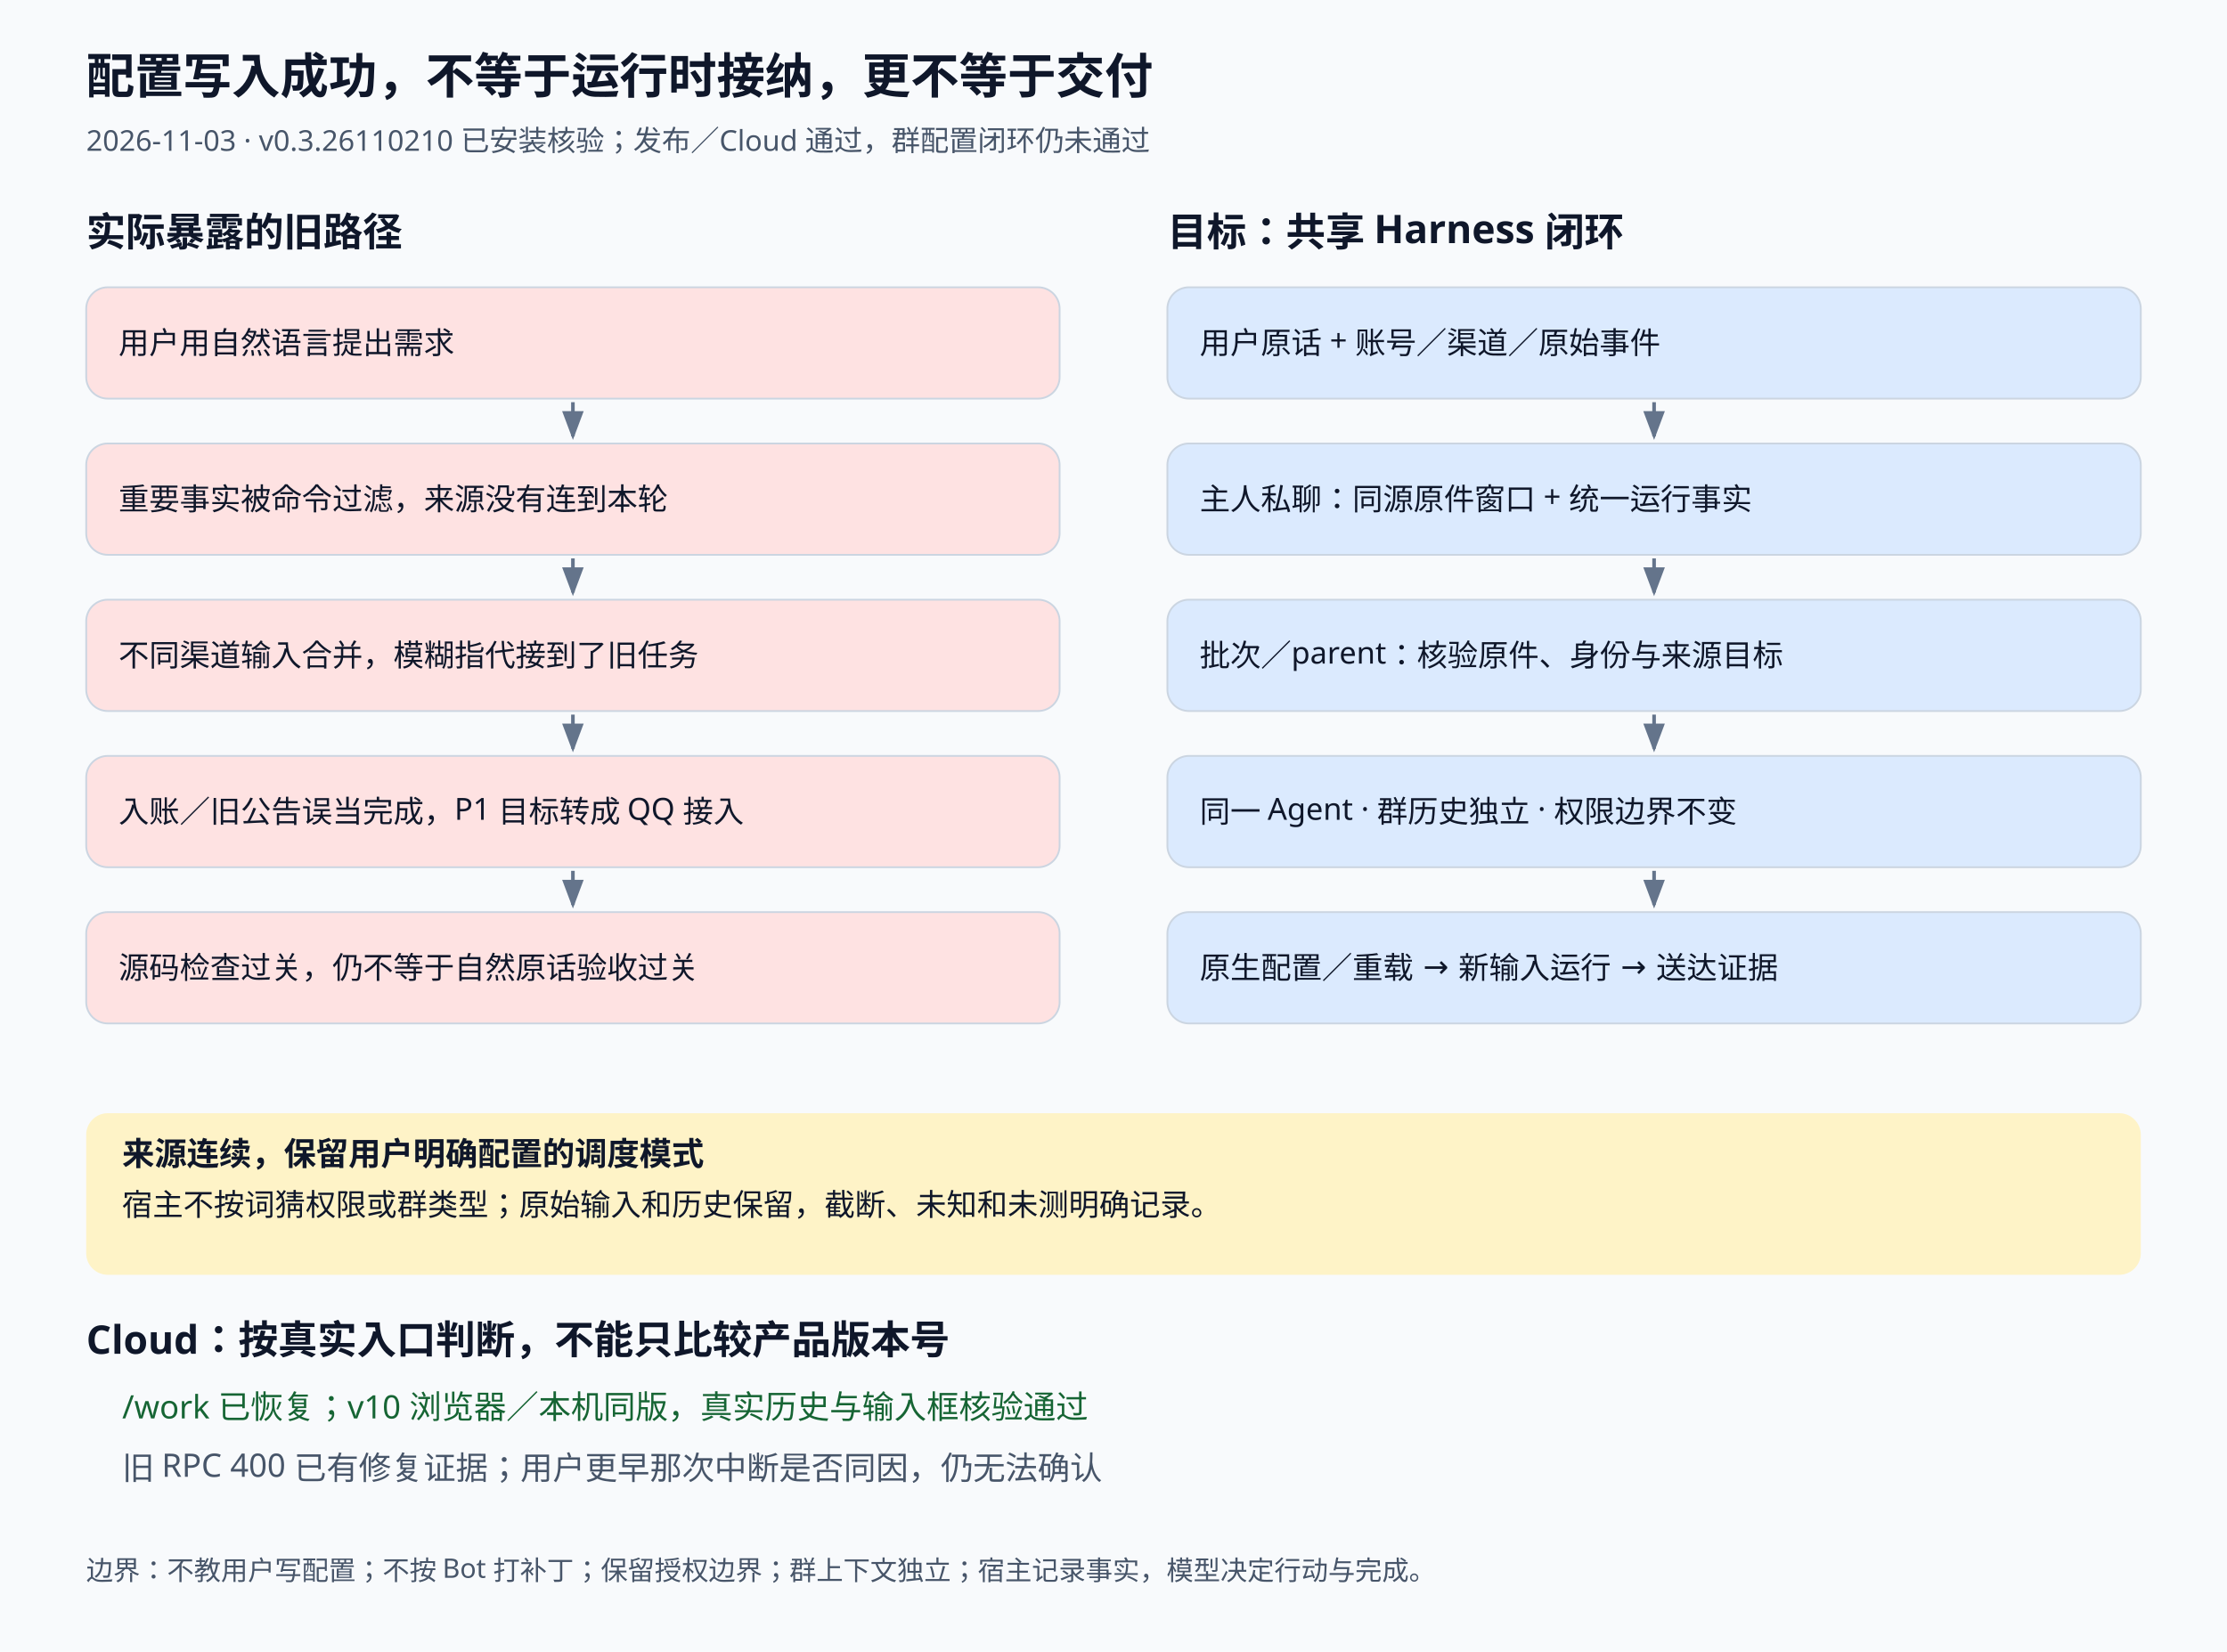
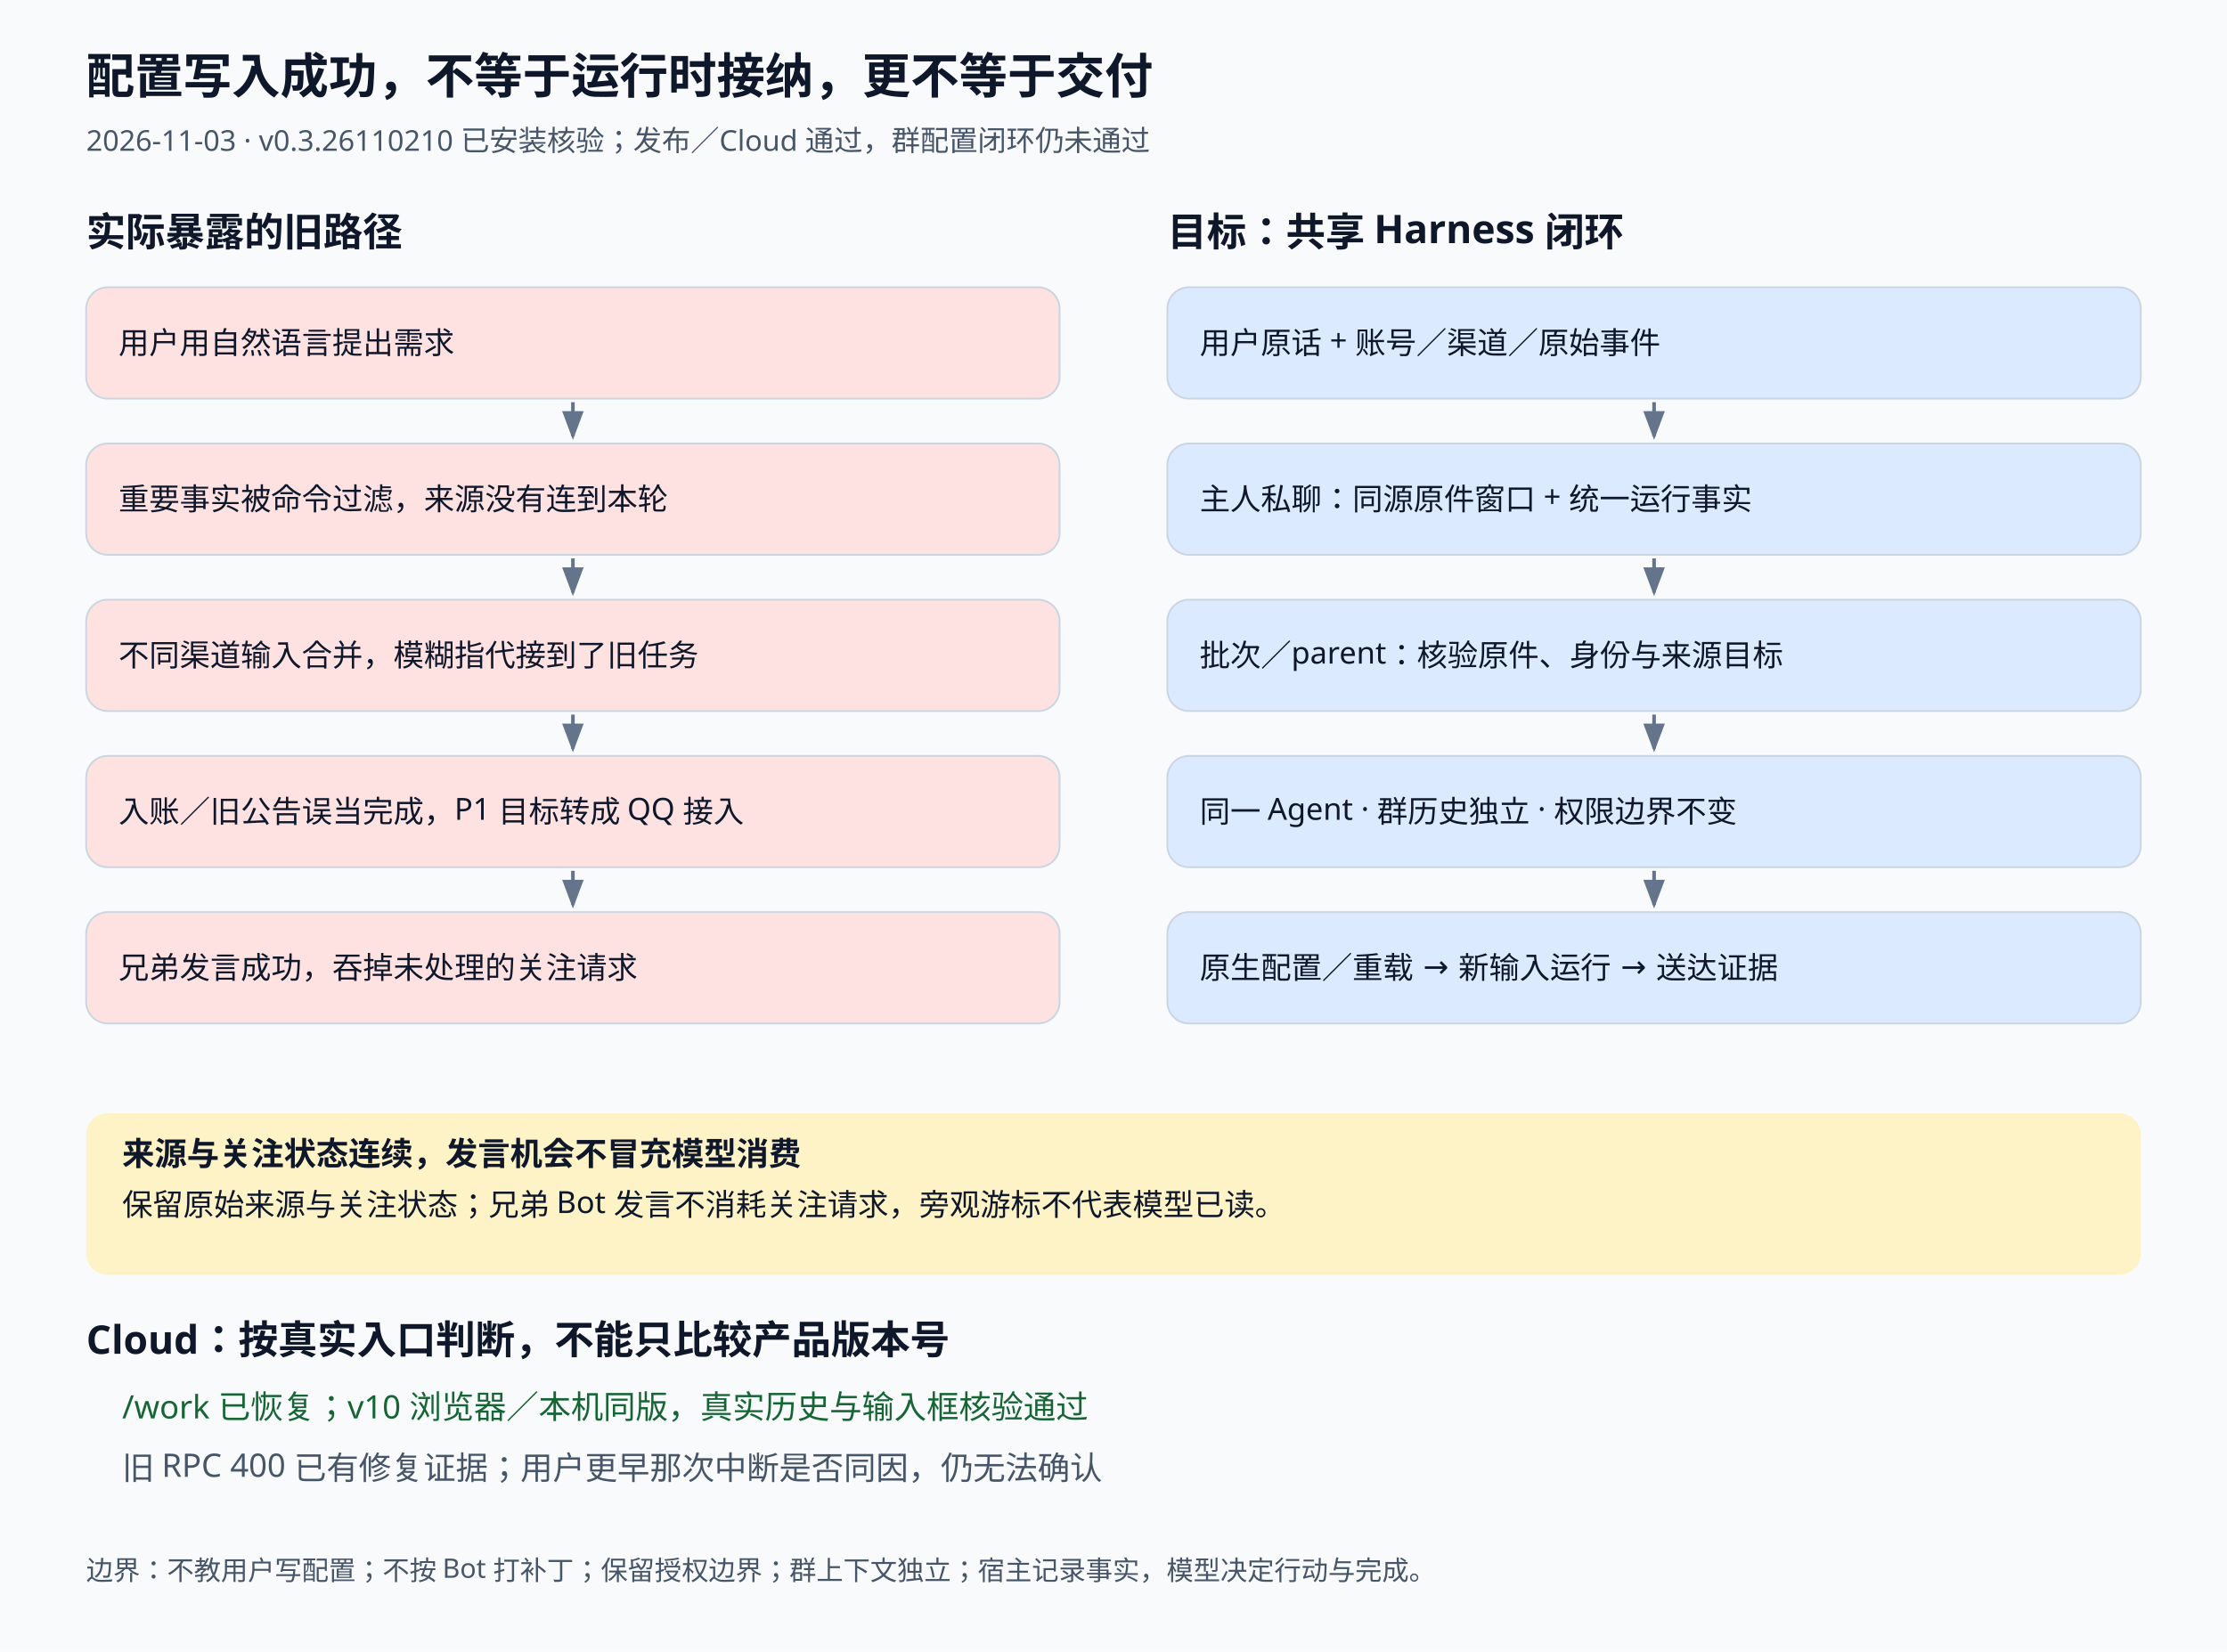
<svg xmlns="http://www.w3.org/2000/svg" width="1240" height="920" viewBox="0 0 1240 920" role="img" aria-labelledby="title desc">
  <defs>
    <marker id="arr" markerWidth="10" markerHeight="10" refX="7" refY="3" orient="auto">
      <path d="M0,0 L0,6 L8,3 z" fill="#64748b" />
    </marker>
  </defs>
  <rect width="1240" height="920" fill="#f8fafc" />
  <g font-family="PingFang SC, Microsoft YaHei, sans-serif" fill="#0f172a">
    <text x="48" y="52" font-size="27" font-weight="700">配置写入成功，不等于运行时接纳，更不等于交付</text>
    <text x="48" y="84" font-size="16" fill="#475569">2026-11-03 · v0.3.26110210 已安装核验；发布／Cloud 通过，群配置闭环仍未通过</text>
    <text x="48" y="137" font-size="22" font-weight="700">实际暴露的旧路径</text>
    <rect x="48" y="160" width="542" height="62" rx="12" fill="#fee2e2" stroke="#cbd5e1" />
    <text x="66" y="197" font-size="17">用户用自然语言提出需求</text>
    <path d="M319,224 v19" stroke="#64748b" stroke-width="2" marker-end="url(#arr)" />
    <rect x="48" y="247" width="542" height="62" rx="12" fill="#fee2e2" stroke="#cbd5e1" />
    <text x="66" y="284" font-size="17">重要事实被命令过滤，来源没有连到本轮</text>
    <path d="M319,311 v19" stroke="#64748b" stroke-width="2" marker-end="url(#arr)" />
    <rect x="48" y="334" width="542" height="62" rx="12" fill="#fee2e2" stroke="#cbd5e1" />
    <text x="66" y="371" font-size="17">不同渠道输入合并，模糊指代接到了旧任务</text>
    <path d="M319,398 v19" stroke="#64748b" stroke-width="2" marker-end="url(#arr)" />
    <rect x="48" y="421" width="542" height="62" rx="12" fill="#fee2e2" stroke="#cbd5e1" />
    <text x="66" y="458" font-size="17">入账／旧公告误当完成，P1 目标转成 QQ 接入</text>
    <path d="M319,485 v19" stroke="#64748b" stroke-width="2" marker-end="url(#arr)" />
    <rect x="48" y="508" width="542" height="62" rx="12" fill="#fee2e2" stroke="#cbd5e1" />
-     <text x="66" y="545" font-size="17">源码检查过关，仍不等于自然原话验收过关</text>
+     <text x="66" y="545" font-size="17">兄弟发言成功，吞掉未处理的关注请求</text>
    <text x="650" y="137" font-size="22" font-weight="700">目标：共享 Harness 闭环</text>
    <rect x="650" y="160" width="542" height="62" rx="12" fill="#dbeafe" stroke="#cbd5e1" />
    <text x="668" y="197" font-size="17">用户原话 + 账号／渠道／原始事件</text>
    <path d="M921,224 v19" stroke="#64748b" stroke-width="2" marker-end="url(#arr)" />
    <rect x="650" y="247" width="542" height="62" rx="12" fill="#dbeafe" stroke="#cbd5e1" />
    <text x="668" y="284" font-size="17">主人私聊：同源原件窗口 + 统一运行事实</text>
    <path d="M921,311 v19" stroke="#64748b" stroke-width="2" marker-end="url(#arr)" />
    <rect x="650" y="334" width="542" height="62" rx="12" fill="#dbeafe" stroke="#cbd5e1" />
    <text x="668" y="371" font-size="17">批次／parent：核验原件、身份与来源目标</text>
    <path d="M921,398 v19" stroke="#64748b" stroke-width="2" marker-end="url(#arr)" />
    <rect x="650" y="421" width="542" height="62" rx="12" fill="#dbeafe" stroke="#cbd5e1" />
    <text x="668" y="458" font-size="17">同一 Agent · 群历史独立 · 权限边界不变</text>
    <path d="M921,485 v19" stroke="#64748b" stroke-width="2" marker-end="url(#arr)" />
    <rect x="650" y="508" width="542" height="62" rx="12" fill="#dbeafe" stroke="#cbd5e1" />
    <text x="668" y="545" font-size="17">原生配置／重载 → 新输入运行 → 送达证据</text>
    <rect x="48" y="620" width="1144" height="90" rx="12" fill="#fef3c7" />
-     <text x="68" y="649" font-size="18" font-weight="700">来源连续，保留用户明确配置的调度模式</text>
-     <text x="68" y="677" font-size="17">宿主不按词猜权限或群类型；原始输入和历史保留，截断、未知和未测明确记录。</text>
+     <text x="68" y="649" font-size="18" font-weight="700">来源与关注状态连续，发言机会不冒充模型消费</text>
+     <text x="68" y="677" font-size="17">保留原始来源与关注状态；兄弟 Bot 发言不消耗关注请求，旁观游标不代表模型已读。</text>
    <text x="48" y="754" font-size="22" font-weight="700">Cloud：按真实入口判断，不能只比较产品版本号</text>
    <text x="68" y="790" font-size="18" fill="#166534">/work 已恢复；v10 浏览器／本机同版，真实历史与输入框核验通过</text>
    <text x="68" y="824" font-size="18" fill="#475569">旧 RPC 400 已有修复证据；用户更早那次中断是否同因，仍无法确认</text>
    <text x="48" y="880" font-size="15" fill="#475569">边界：不教用户写配置；不按 Bot 打补丁；保留授权边界；群上下文独立；宿主记录事实，模型决定行动与完成。</text>
  </g>
</svg>
